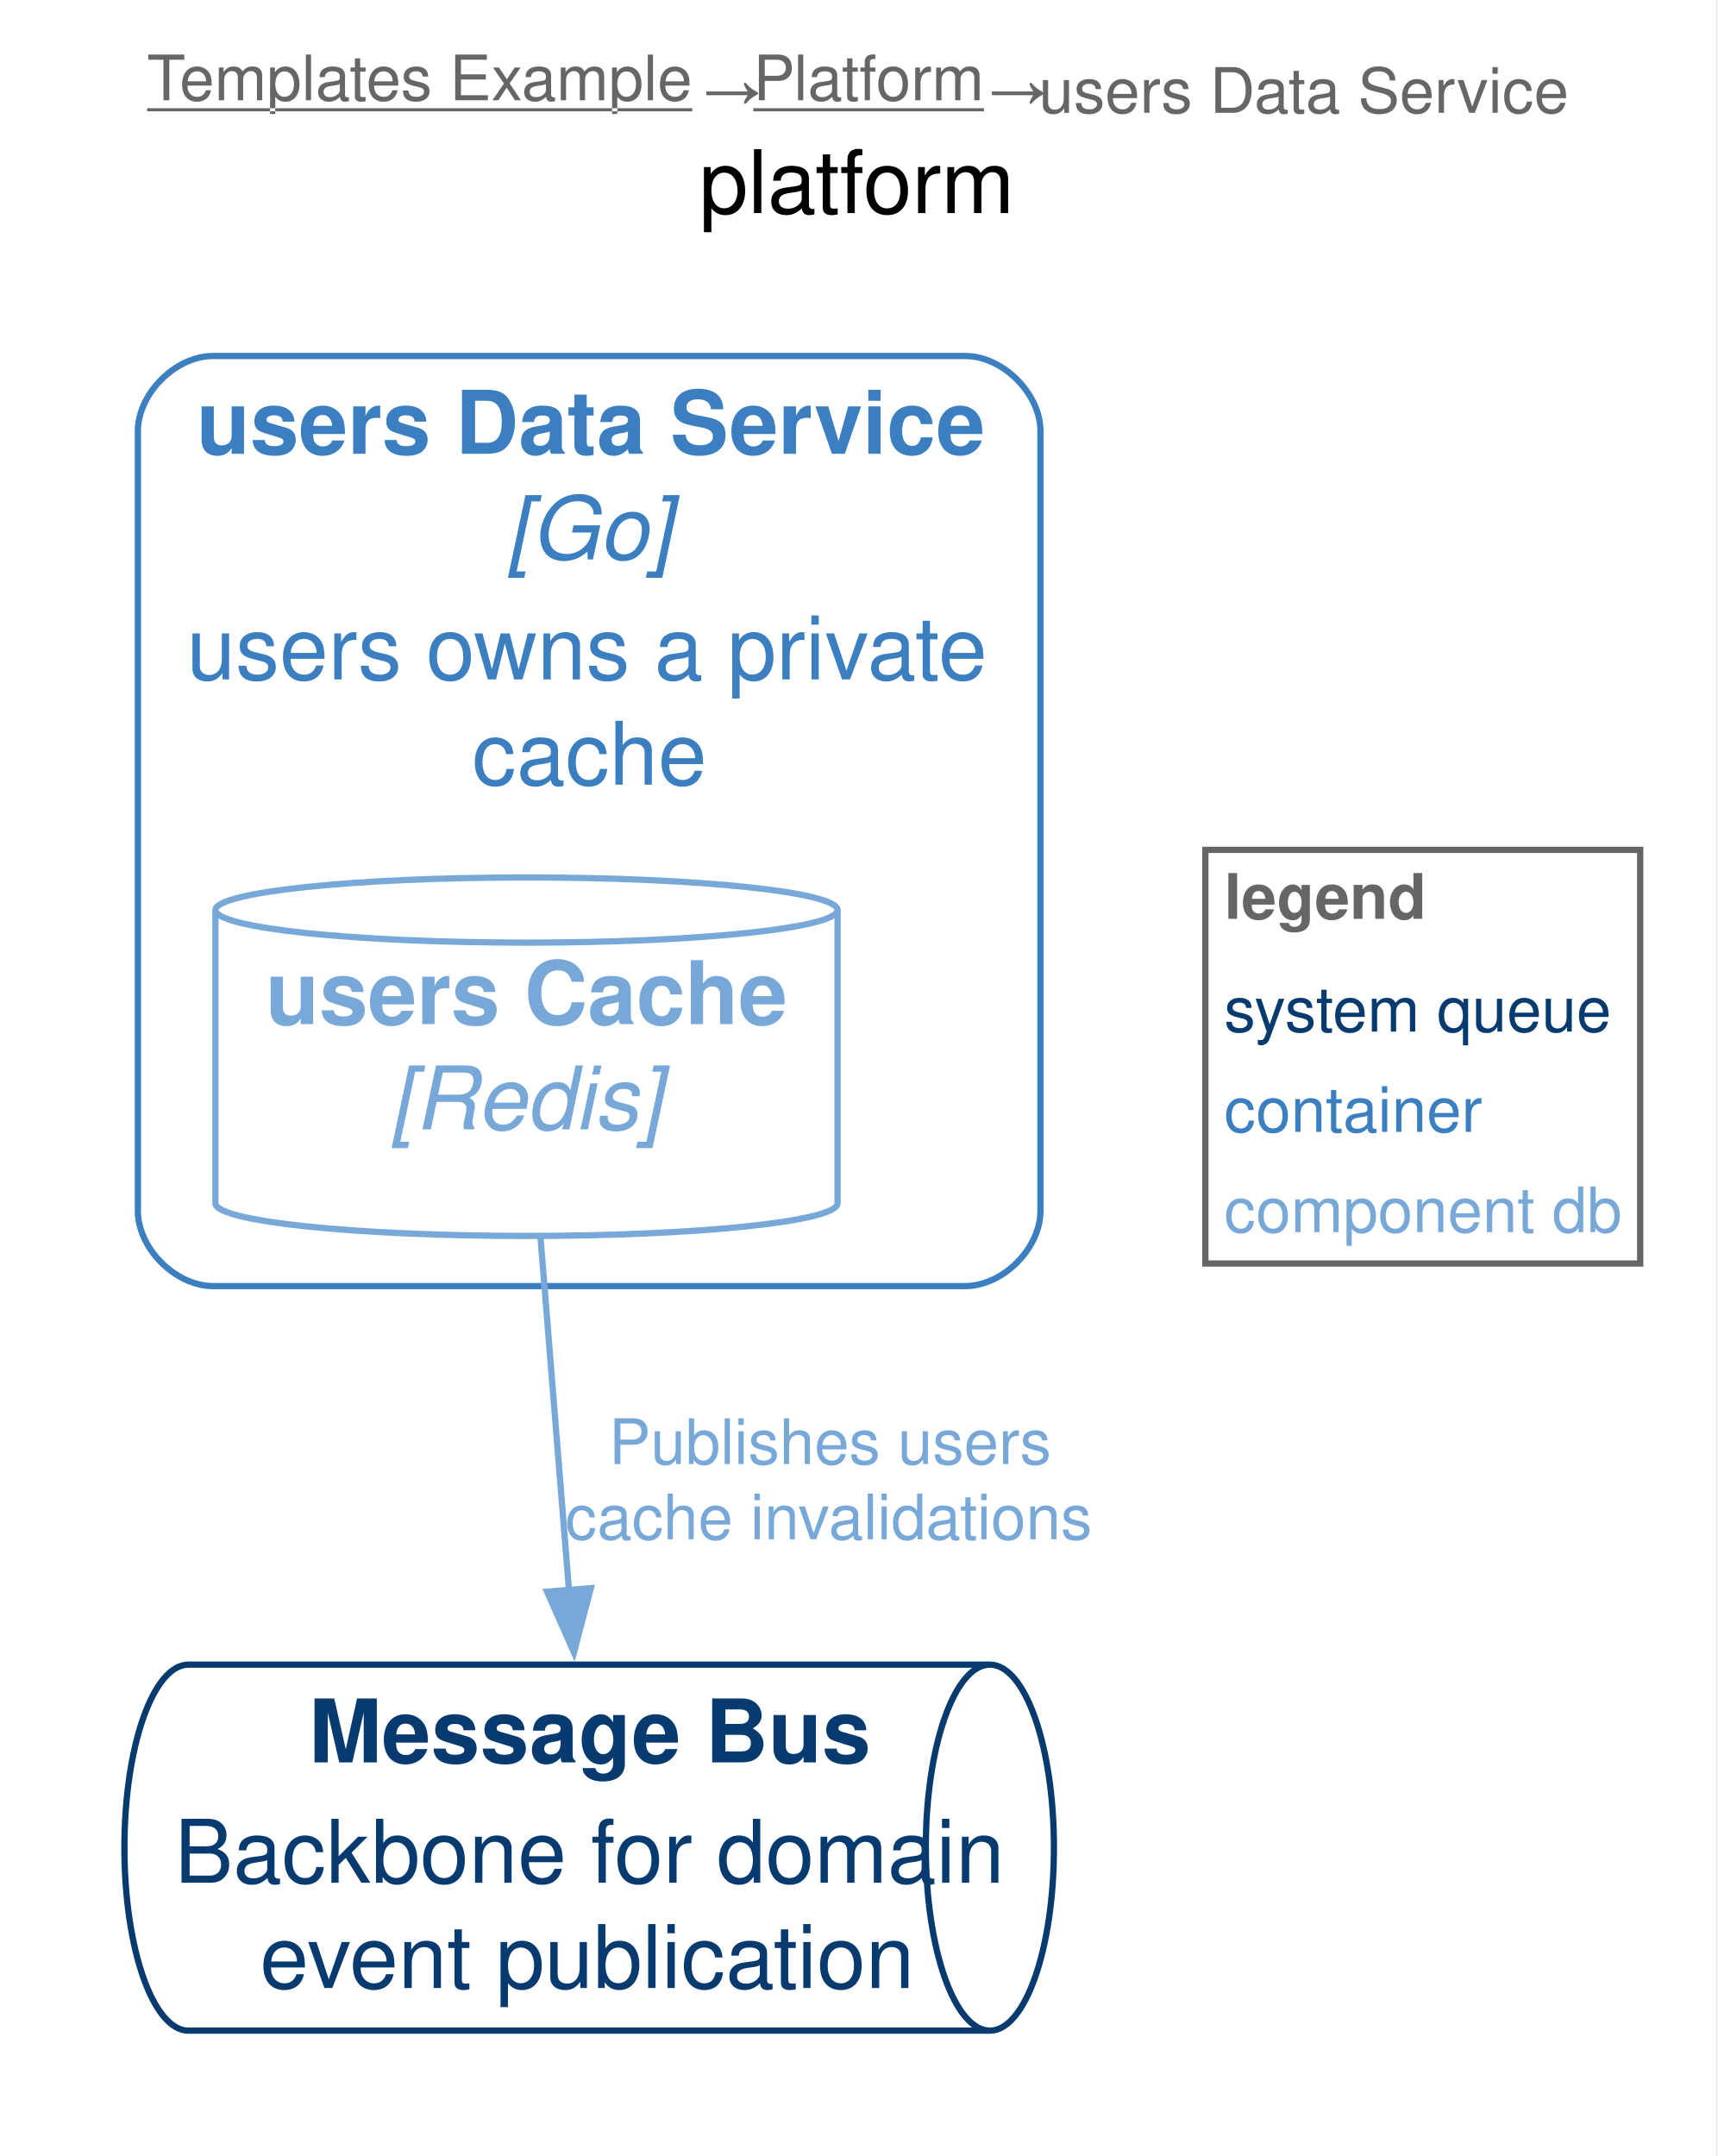
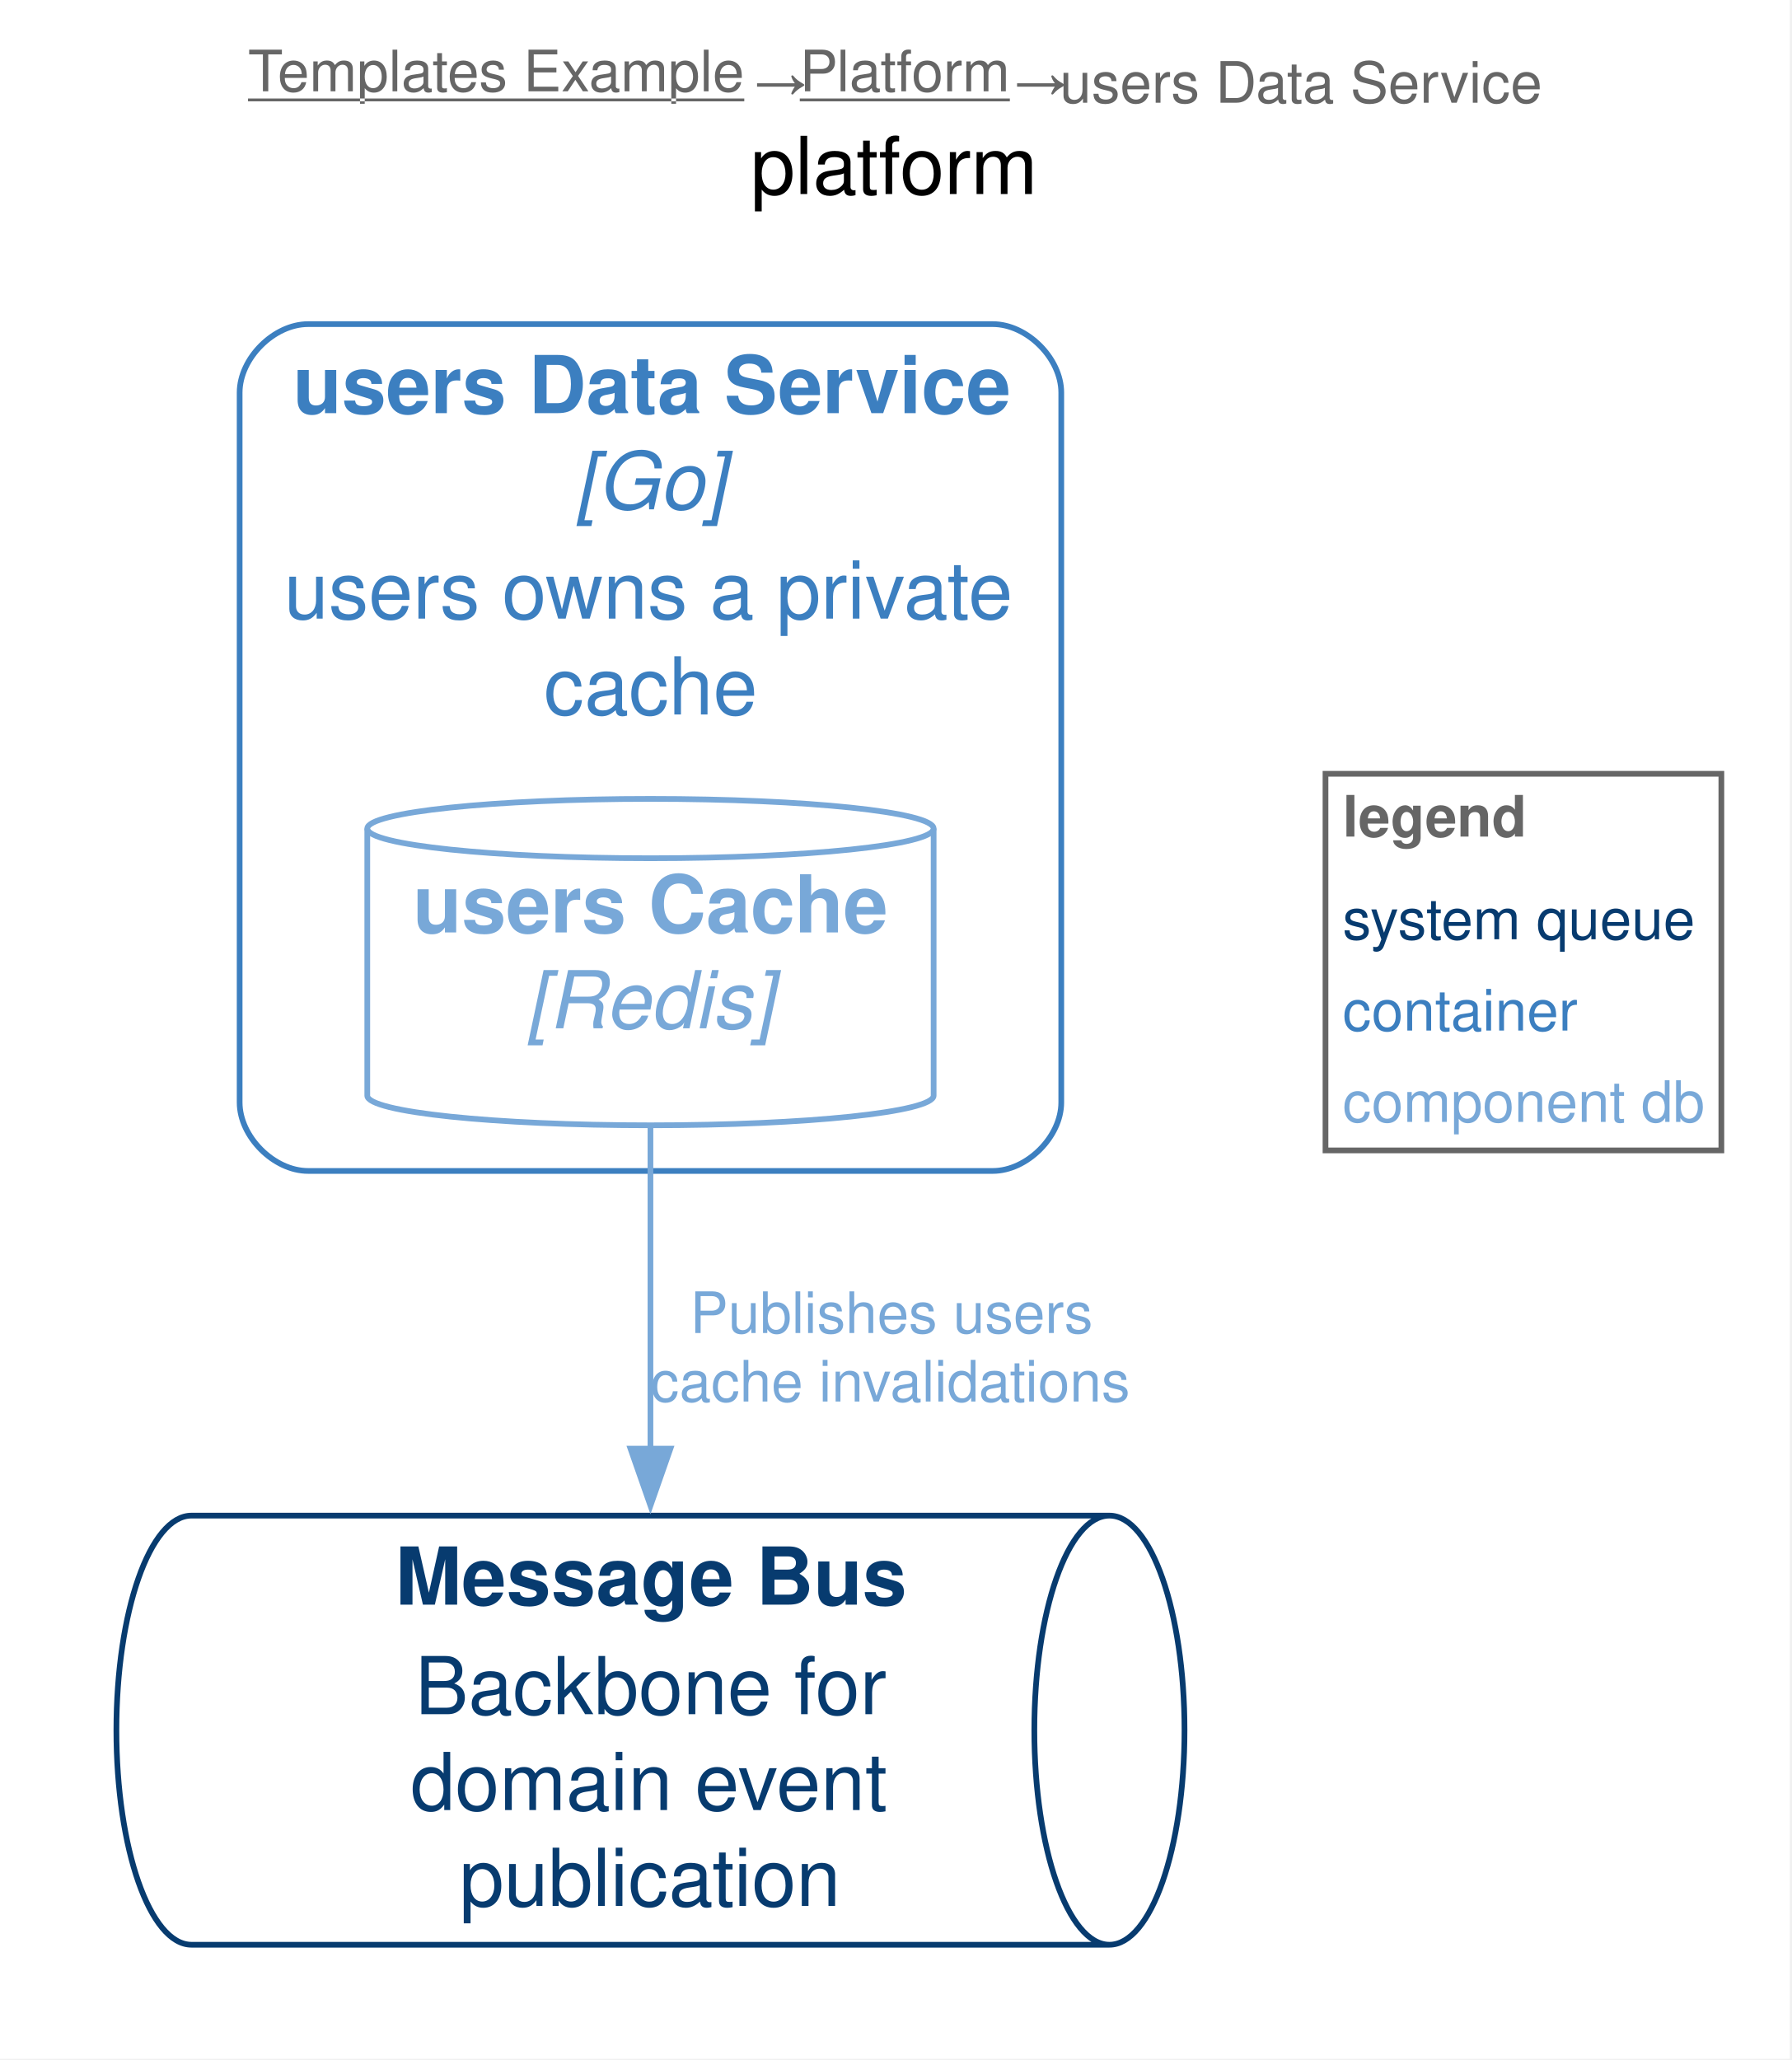
- <svg xmlns="http://www.w3.org/2000/svg" xmlns:xlink="http://www.w3.org/1999/xlink" width="274pt" height="344pt" viewBox="0.00 0.00 274.00 344.00">
-   <g id="graph0" class="graph" transform="scale(1 1) rotate(0) translate(4 340)">
-     <polygon fill="white" stroke="none" points="-4,4 -4,-340 269.69,-340 269.69,4 -4,4" />
+ <svg xmlns="http://www.w3.org/2000/svg" xmlns:xlink="http://www.w3.org/1999/xlink" width="314pt" height="361pt" viewBox="0.00 0.00 314.00 361.00">
+   <g id="graph0" class="graph" transform="scale(1 1) rotate(0) translate(4 356.8)">
+     <polygon fill="white" stroke="none" points="-4,4 -4,-356.8 309.69,-356.8 309.69,4 -4,4" />
    <g id="a_graph0_1">
      <a xlink:href="../../06-templates.svg" xlink:title="&lt;TABLE&gt;">
-         <text xml:space="preserve" text-anchor="start" x="19.47" y="-324" font-family="Helvetica,sans-Serif" text-decoration="underline" font-size="10.00" fill="#666666">Templates Example</text>
+         <text xml:space="preserve" text-anchor="start" x="39.47" y="-340.8" font-family="Helvetica,sans-Serif" text-decoration="underline" font-size="10.00" fill="#666666">Templates Example</text>
      </a>
    </g>
-     <text xml:space="preserve" text-anchor="start" x="107.84" y="-322" font-family="Helvetica,sans-Serif" font-size="10.00" fill="#666666">→</text>
+     <text xml:space="preserve" text-anchor="start" x="127.84" y="-338.8" font-family="Helvetica,sans-Serif" font-size="10.00" fill="#666666">→</text>
    <g id="a_graph0_2">
      <a xlink:href="../platform.svg" xlink:title="&lt;TABLE&gt;">
-         <text xml:space="preserve" text-anchor="start" x="116.17" y="-324" font-family="Helvetica,sans-Serif" text-decoration="underline" font-size="10.00" fill="#666666">Platform</text>
+         <text xml:space="preserve" text-anchor="start" x="136.17" y="-340.8" font-family="Helvetica,sans-Serif" text-decoration="underline" font-size="10.00" fill="#666666">Platform</text>
      </a>
    </g>
-     <text xml:space="preserve" text-anchor="start" x="153.41" y="-322" font-family="Helvetica,sans-Serif" font-size="10.00" fill="#666666">→</text>
-     <text xml:space="preserve" text-anchor="start" x="161.74" y="-322" font-family="Helvetica,sans-Serif" font-size="10.00" fill="#666666">users Data Service</text>
-     <text xml:space="preserve" text-anchor="start" x="107.56" y="-306" font-family="Helvetica,sans-Serif" font-size="14.00">platform</text>
+     <text xml:space="preserve" text-anchor="start" x="173.41" y="-338.8" font-family="Helvetica,sans-Serif" font-size="10.00" fill="#666666">→</text>
+     <text xml:space="preserve" text-anchor="start" x="181.74" y="-338.8" font-family="Helvetica,sans-Serif" font-size="10.00" fill="#666666">users Data Service</text>
+     <text xml:space="preserve" text-anchor="start" x="127.56" y="-322.8" font-family="Helvetica,sans-Serif" font-size="14.00">platform</text>
    <g id="clust1" class="cluster">
</g>
    <g id="clust2" class="cluster">
-       <path fill="none" stroke="#3c7fc0" d="M30,-134.8C30,-134.8 150,-134.8 150,-134.8 156,-134.8 162,-140.8 162,-146.8 162,-146.8 162,-271.2 162,-271.2 162,-277.2 156,-283.2 150,-283.2 150,-283.2 30,-283.2 30,-283.2 24,-283.2 18,-277.2 18,-271.2 18,-271.2 18,-146.8 18,-146.8 18,-140.8 24,-134.8 30,-134.8" />
-       <text xml:space="preserve" text-anchor="start" x="27.35" y="-267.6" font-family="Helvetica,sans-Serif" font-weight="bold" font-size="14.00" fill="#3c7fc0">users Data Service</text>
-       <text xml:space="preserve" text-anchor="start" x="76.77" y="-250.8" font-family="Helvetica,sans-Serif" font-style="italic" font-size="14.00" fill="#3c7fc0">[Go]</text>
-       <text xml:space="preserve" text-anchor="start" x="25.8" y="-231.6" font-family="Helvetica,sans-Serif" font-size="14.00" fill="#3c7fc0">users owns a private</text>
-       <text xml:space="preserve" text-anchor="start" x="71.32" y="-214.8" font-family="Helvetica,sans-Serif" font-size="14.00" fill="#3c7fc0">cache</text>
+       <path fill="none" stroke="#3c7fc0" d="M50,-151.6C50,-151.6 170,-151.6 170,-151.6 176,-151.6 182,-157.6 182,-163.6 182,-163.6 182,-288 182,-288 182,-294 176,-300 170,-300 170,-300 50,-300 50,-300 44,-300 38,-294 38,-288 38,-288 38,-163.6 38,-163.6 38,-157.6 44,-151.6 50,-151.6" />
+       <text xml:space="preserve" text-anchor="start" x="47.35" y="-284.4" font-family="Helvetica,sans-Serif" font-weight="bold" font-size="14.00" fill="#3c7fc0">users Data Service</text>
+       <text xml:space="preserve" text-anchor="start" x="96.77" y="-267.6" font-family="Helvetica,sans-Serif" font-style="italic" font-size="14.00" fill="#3c7fc0">[Go]</text>
+       <text xml:space="preserve" text-anchor="start" x="45.8" y="-248.4" font-family="Helvetica,sans-Serif" font-size="14.00" fill="#3c7fc0">users owns a private</text>
+       <text xml:space="preserve" text-anchor="start" x="91.32" y="-231.6" font-family="Helvetica,sans-Serif" font-size="14.00" fill="#3c7fc0">cache</text>
    </g>
    <g id="node1" class="node">
-       <path d="M26.07,-74.40 L153.93,-74.40 A10.22,29.20 0 0,1 153.93,-16.00 L26.07,-16.00 A10.22,29.20 0 0,1 26.07,-74.40 Z M153.93,-74.40 A10.22,29.20 0 0,0 153.93,-16.00" fill="none" stroke="#073b6f" />
-       <text xml:space="preserve" text-anchor="start" x="45.26" y="-58.8" font-family="Helvetica,sans-Serif" font-weight="bold" font-size="14.00" fill="#073b6f">Message Bus</text>
-       <text xml:space="preserve" text-anchor="start" x="23.85" y="-39.6" font-family="Helvetica,sans-Serif" font-size="14.00" fill="#073b6f">Backbone for domain</text>
-       <text xml:space="preserve" text-anchor="start" x="37.46" y="-22.8" font-family="Helvetica,sans-Serif" font-size="14.00" fill="#073b6f">event publication</text>
+       <path d="M29.56,-91.20 L190.44,-91.20 A13.16,37.60 0 0,1 190.44,-16.00 L29.56,-16.00 A13.16,37.60 0 0,1 29.56,-91.20 Z M190.44,-91.20 A13.16,37.60 0 0,0 190.44,-16.00" fill="none" stroke="#073b6f" />
+       <text xml:space="preserve" text-anchor="start" x="65.26" y="-75.6" font-family="Helvetica,sans-Serif" font-weight="bold" font-size="14.00" fill="#073b6f">Message Bus</text>
+       <text xml:space="preserve" text-anchor="start" x="68.75" y="-56.4" font-family="Helvetica,sans-Serif" font-size="14.00" fill="#073b6f">Backbone for</text>
+       <text xml:space="preserve" text-anchor="start" x="67.97" y="-39.6" font-family="Helvetica,sans-Serif" font-size="14.00" fill="#073b6f">domain event</text>
+       <text xml:space="preserve" text-anchor="start" x="76.53" y="-22.8" font-family="Helvetica,sans-Serif" font-size="14.00" fill="#073b6f">publication</text>
    </g>
    <g id="node2" class="node">
-       <path fill="none" stroke="#78a8d8" d="M129.63,-194.8C129.63,-197.67 107.39,-200 80,-200 52.61,-200 30.37,-197.67 30.37,-194.8 30.37,-194.8 30.37,-148 30.37,-148 30.37,-145.13 52.61,-142.8 80,-142.8 107.39,-142.8 129.63,-145.13 129.63,-148 129.63,-148 129.63,-194.8 129.63,-194.8" />
-       <path fill="none" stroke="#78a8d8" d="M129.63,-194.8C129.63,-191.93 107.39,-189.6 80,-189.6 52.61,-189.6 30.37,-191.93 30.37,-194.8" />
-       <text xml:space="preserve" text-anchor="start" x="38.37" y="-176.6" font-family="Helvetica,sans-Serif" font-weight="bold" font-size="14.00" fill="#78a8d8">users Cache</text>
-       <text xml:space="preserve" text-anchor="start" x="58.21" y="-159.8" font-family="Helvetica,sans-Serif" font-style="italic" font-size="14.00" fill="#78a8d8">[Redis]</text>
+       <path fill="none" stroke="#78a8d8" d="M159.63,-211.6C159.63,-214.47 137.39,-216.8 110,-216.8 82.61,-216.8 60.37,-214.47 60.37,-211.6 60.37,-211.6 60.37,-164.8 60.37,-164.8 60.37,-161.93 82.61,-159.6 110,-159.6 137.39,-159.6 159.63,-161.93 159.63,-164.8 159.63,-164.8 159.63,-211.6 159.63,-211.6" />
+       <path fill="none" stroke="#78a8d8" d="M159.63,-211.6C159.63,-208.73 137.39,-206.4 110,-206.4 82.61,-206.4 60.37,-208.73 60.37,-211.6" />
+       <text xml:space="preserve" text-anchor="start" x="68.37" y="-193.4" font-family="Helvetica,sans-Serif" font-weight="bold" font-size="14.00" fill="#78a8d8">users Cache</text>
+       <text xml:space="preserve" text-anchor="start" x="88.21" y="-176.6" font-family="Helvetica,sans-Serif" font-style="italic" font-size="14.00" fill="#78a8d8">[Redis]</text>
    </g>
    <g id="edge1" class="edge">
-       <path fill="none" stroke="#78a8d8" d="M82.24,-142.53C83.58,-125.9 85.3,-104.52 86.79,-86.13" />
-       <polygon fill="#78a8d8" stroke="#78a8d8" points="90.26,-86.6 87.57,-76.35 83.28,-86.04 90.26,-86.6" />
-       <text xml:space="preserve" text-anchor="start" x="93.14" y="-106.4" font-family="Helvetica,sans-Serif" font-size="10.00" fill="#78a8d8">Publishes users</text>
-       <text xml:space="preserve" text-anchor="start" x="86.19" y="-94.4" font-family="Helvetica,sans-Serif" font-size="10.00" fill="#78a8d8">cache invalidations</text>
+       <path fill="none" stroke="#78a8d8" d="M110,-159.4C110,-143.05 110,-121.92 110,-102.92" />
+       <polygon fill="#78a8d8" stroke="#78a8d8" points="113.5,-102.94 110,-92.94 106.5,-102.94 113.5,-102.94" />
+       <text xml:space="preserve" text-anchor="start" x="116.95" y="-123.2" font-family="Helvetica,sans-Serif" font-size="10.00" fill="#78a8d8">Publishes users</text>
+       <text xml:space="preserve" text-anchor="start" x="110" y="-111.2" font-family="Helvetica,sans-Serif" font-size="10.00" fill="#78a8d8">cache invalidations</text>
    </g>
    <g id="node3" class="node">
-       <polygon fill="none" stroke="#666666" points="188.31,-138.4 188.31,-204.4 257.69,-204.4 257.69,-138.4 188.31,-138.4" />
-       <text xml:space="preserve" text-anchor="start" x="191.31" y="-193.4" font-family="Helvetica,sans-Serif" font-weight="bold" font-size="10.00" fill="#666666">legend</text>
-       <text xml:space="preserve" text-anchor="start" x="191.31" y="-175.4" font-family="Helvetica,sans-Serif" font-size="10.00" fill="#073b6f">system queue</text>
-       <text xml:space="preserve" text-anchor="start" x="191.31" y="-159.4" font-family="Helvetica,sans-Serif" font-size="10.00" fill="#3c7fc0">container</text>
-       <text xml:space="preserve" text-anchor="start" x="191.31" y="-143.4" font-family="Helvetica,sans-Serif" font-size="10.00" fill="#78a8d8">component db</text>
+       <polygon fill="none" stroke="#666666" points="228.31,-155.2 228.31,-221.2 297.69,-221.2 297.69,-155.2 228.31,-155.2" />
+       <text xml:space="preserve" text-anchor="start" x="231.31" y="-210.2" font-family="Helvetica,sans-Serif" font-weight="bold" font-size="10.00" fill="#666666">legend</text>
+       <text xml:space="preserve" text-anchor="start" x="231.31" y="-192.2" font-family="Helvetica,sans-Serif" font-size="10.00" fill="#073b6f">system queue</text>
+       <text xml:space="preserve" text-anchor="start" x="231.31" y="-176.2" font-family="Helvetica,sans-Serif" font-size="10.00" fill="#3c7fc0">container</text>
+       <text xml:space="preserve" text-anchor="start" x="231.31" y="-160.2" font-family="Helvetica,sans-Serif" font-size="10.00" fill="#78a8d8">component db</text>
    </g>
  </g>
</svg>
